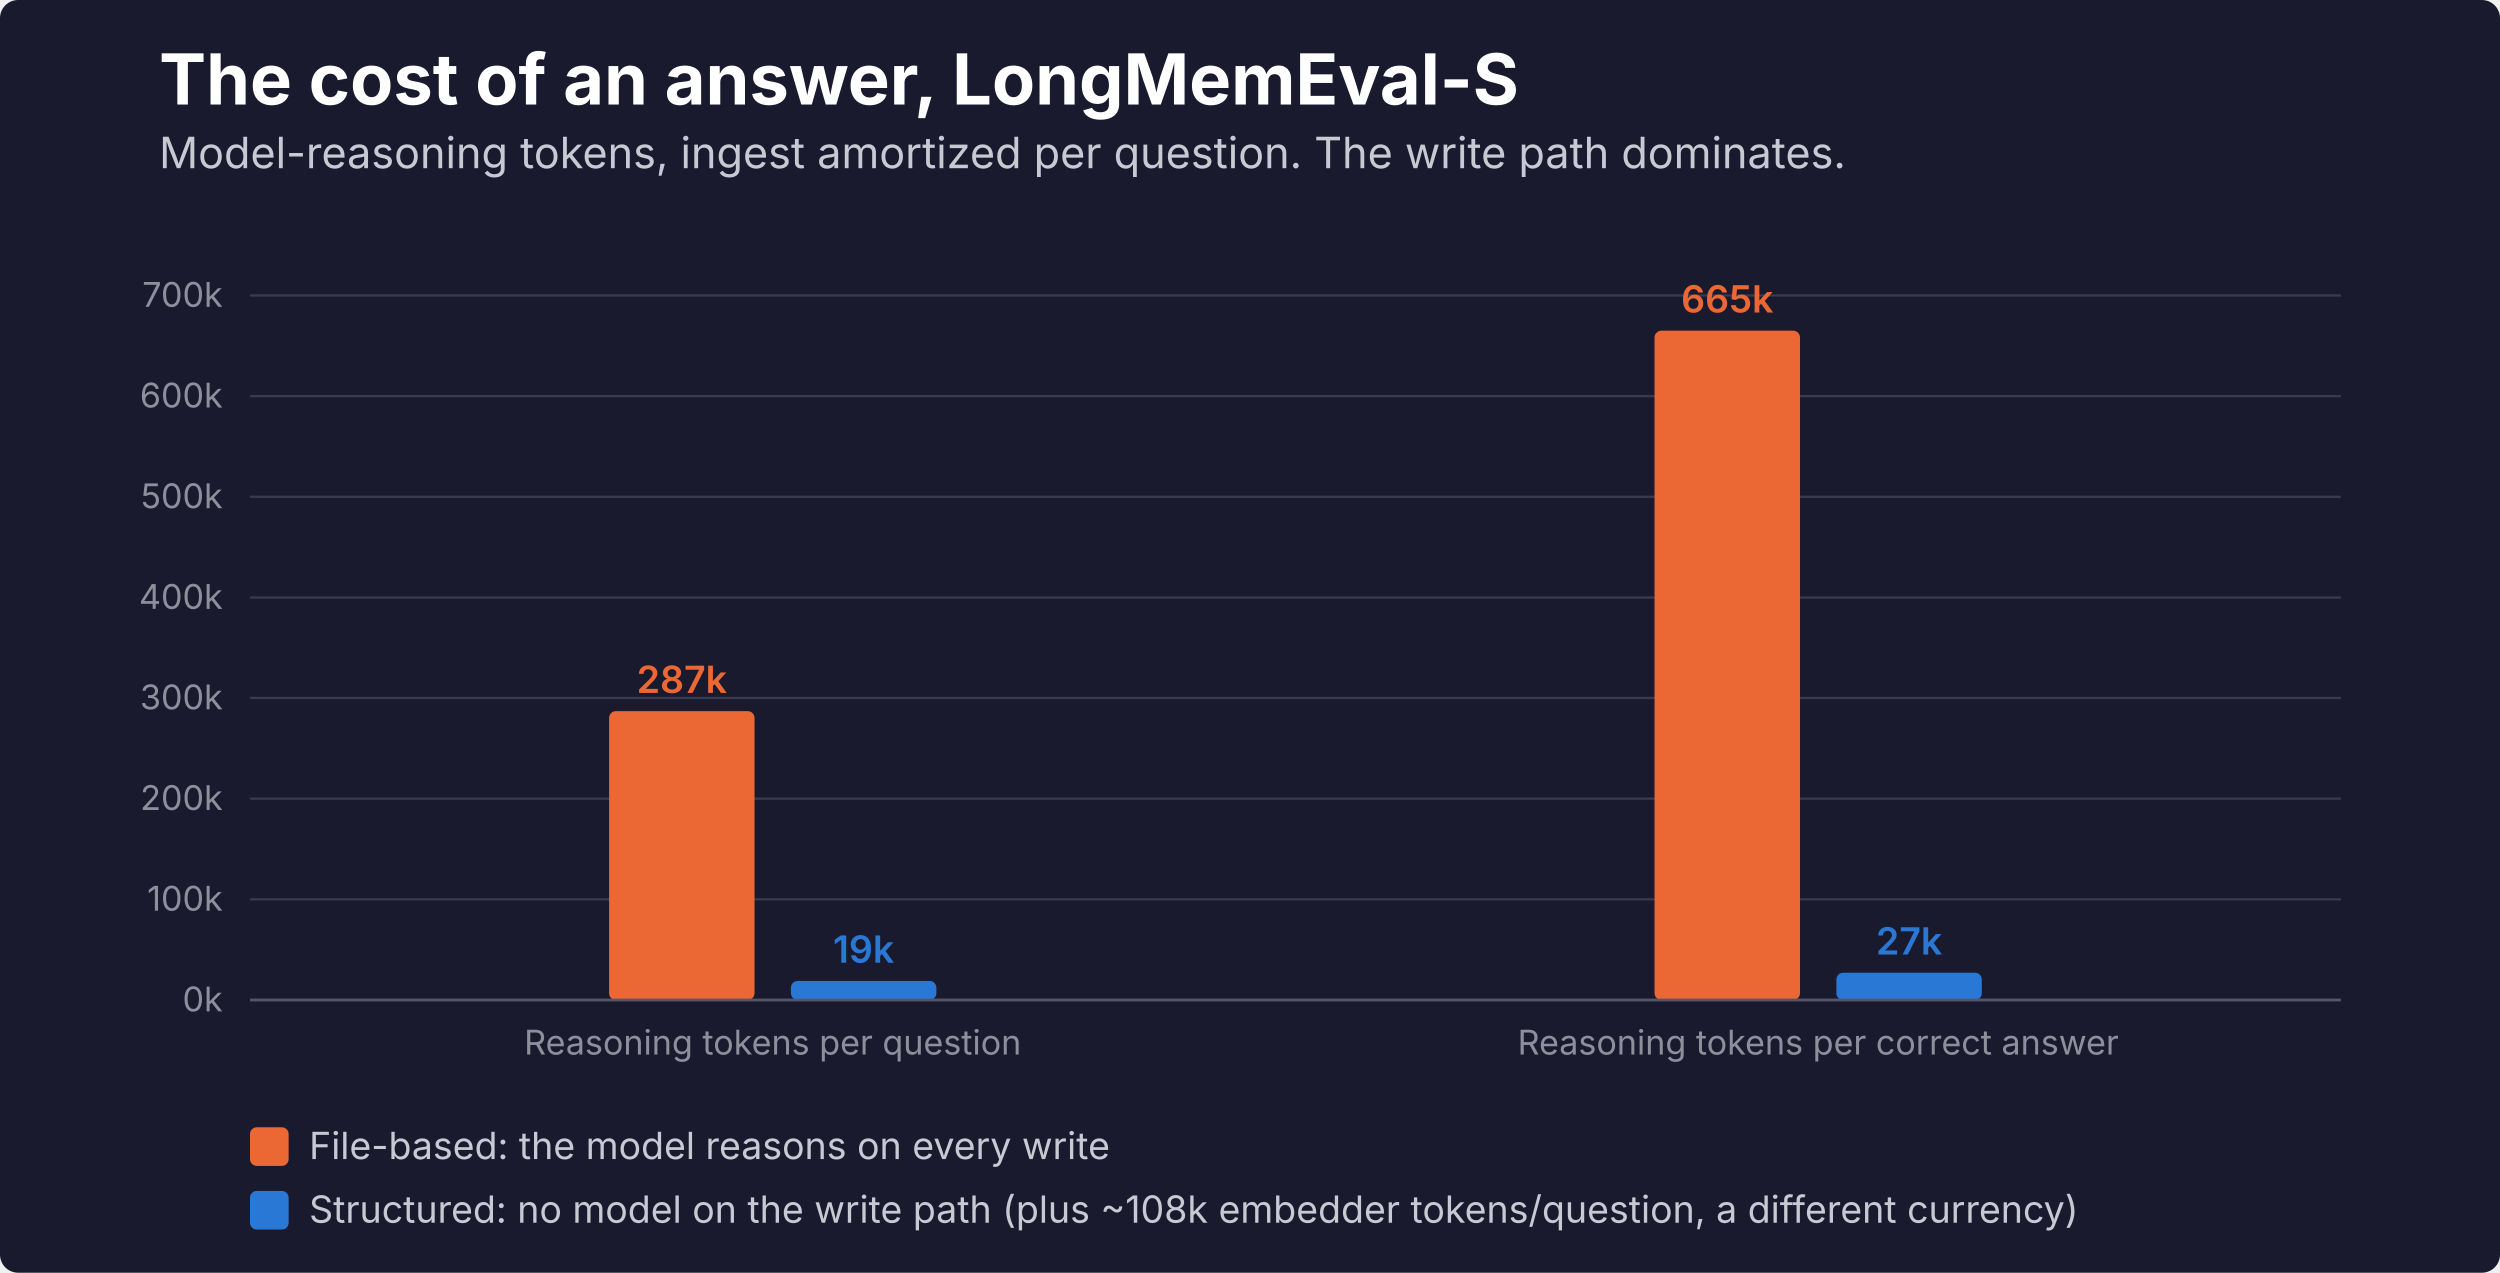
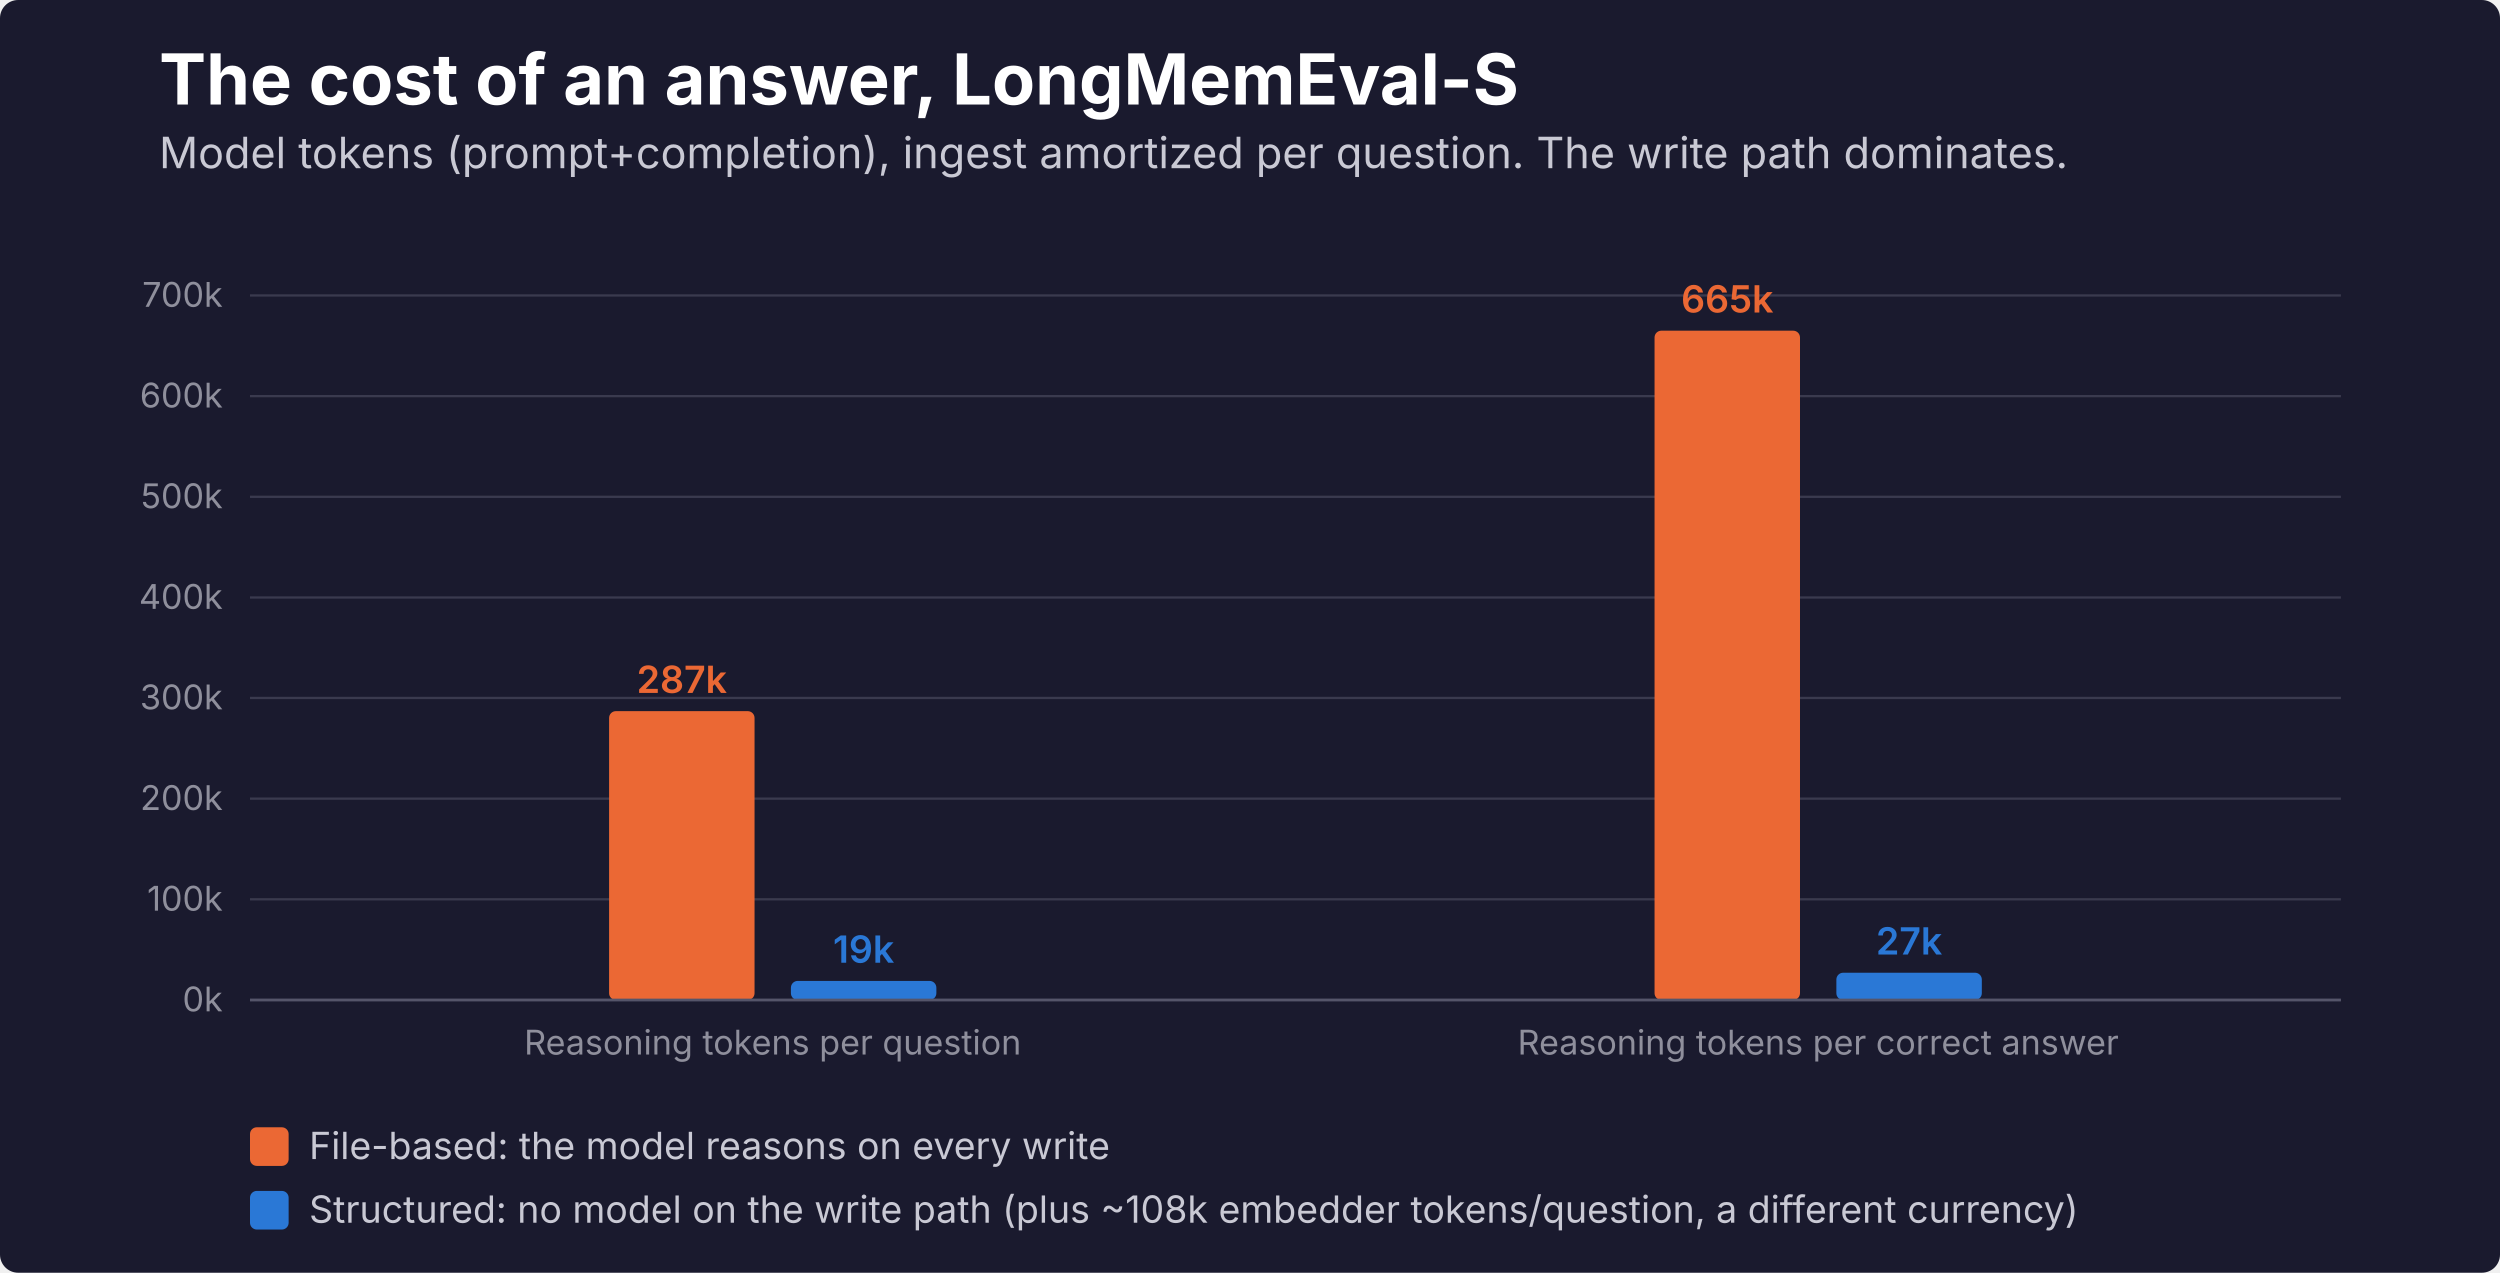
<svg xmlns="http://www.w3.org/2000/svg" width="1100" height="560" viewBox="0 0 1100 560">
  <rect width="100%" height="100%" fill="#1a1a2e" rx="8" />
  <style>text { font-family: -apple-system, BlinkMacSystemFont, "Segoe UI", sans-serif; fill: #c9c9d4; font-size: 18px; }.title { font-size: 31px; font-weight: 700; fill: #ffffff; }.subtitle { font-size: 19px; fill: #c9c9d4; }.tick { font-size: 15px; fill: #8f8f9c; }.small { font-size: 16.5px; fill: #c9c9d4; }.axis { stroke: #55556a; stroke-width: 1.2; }.grid { stroke: #3a3a4e; stroke-width: 1; }</style>
  <text class="title" x="70" y="46">The cost of an answer, LongMemEval-S</text>
-   <text class="subtitle" x="70" y="74">Model-reasoning tokens, ingest amortized per question. The write path dominates.</text>
+   <text class="subtitle" x="70" y="74">Model tokens (prompt+completion), ingest amortized per question. The write path dominates.</text>
  <line class="grid" x1="110" y1="440.0" x2="1030" y2="440.0" />
  <text class="tick" x="98" y="445.0" text-anchor="end">0k</text>
  <line class="grid" x1="110" y1="395.7" x2="1030" y2="395.7" />
  <text class="tick" x="98" y="400.7" text-anchor="end">100k</text>
  <line class="grid" x1="110" y1="351.4" x2="1030" y2="351.4" />
  <text class="tick" x="98" y="356.4" text-anchor="end">200k</text>
  <line class="grid" x1="110" y1="307.1" x2="1030" y2="307.1" />
  <text class="tick" x="98" y="312.1" text-anchor="end">300k</text>
  <line class="grid" x1="110" y1="262.9" x2="1030" y2="262.9" />
  <text class="tick" x="98" y="267.9" text-anchor="end">400k</text>
  <line class="grid" x1="110" y1="218.6" x2="1030" y2="218.6" />
  <text class="tick" x="98" y="223.6" text-anchor="end">500k</text>
  <line class="grid" x1="110" y1="174.3" x2="1030" y2="174.3" />
  <text class="tick" x="98" y="179.3" text-anchor="end">600k</text>
  <line class="grid" x1="110" y1="130.0" x2="1030" y2="130.0" />
  <text class="tick" x="98" y="135.0" text-anchor="end">700k</text>
  <rect x="268.0" y="312.9" width="64" height="127.1" rx="3" fill="#eb6834" />
  <text class="small" x="300.0" y="304.9" text-anchor="middle" style="fill:#eb6834;font-weight:600">287k</text>
  <rect x="348.0" y="431.6" width="64" height="8.4" rx="3" fill="#2a78d6" />
  <text class="small" x="380.0" y="423.6" text-anchor="middle" style="fill:#2a78d6;font-weight:600">19k</text>
  <text class="tick" x="340.0" y="464" text-anchor="middle">Reasoning tokens per question</text>
  <rect x="728.0" y="145.5" width="64" height="294.5" rx="3" fill="#eb6834" />
  <text class="small" x="760.0" y="137.5" text-anchor="middle" style="fill:#eb6834;font-weight:600">665k</text>
  <rect x="808.0" y="428.0" width="64" height="12.0" rx="3" fill="#2a78d6" />
  <text class="small" x="840.0" y="420.0" text-anchor="middle" style="fill:#2a78d6;font-weight:600">27k</text>
  <text class="tick" x="800.0" y="464" text-anchor="middle">Reasoning tokens per correct answer</text>
  <line class="axis" x1="110" y1="440" x2="1030" y2="440" />
  <rect x="110" y="496" width="17" height="17" rx="3" fill="#eb6834" />
  <text class="small" x="136" y="510">File-based: the model reasons on every write</text>
  <rect x="110" y="524" width="17" height="17" rx="3" fill="#2a78d6" />
  <text class="small" x="136" y="538">Structured: no model on the write path (plus ~108k embedder tokens/question, a different currency)</text>
</svg>
